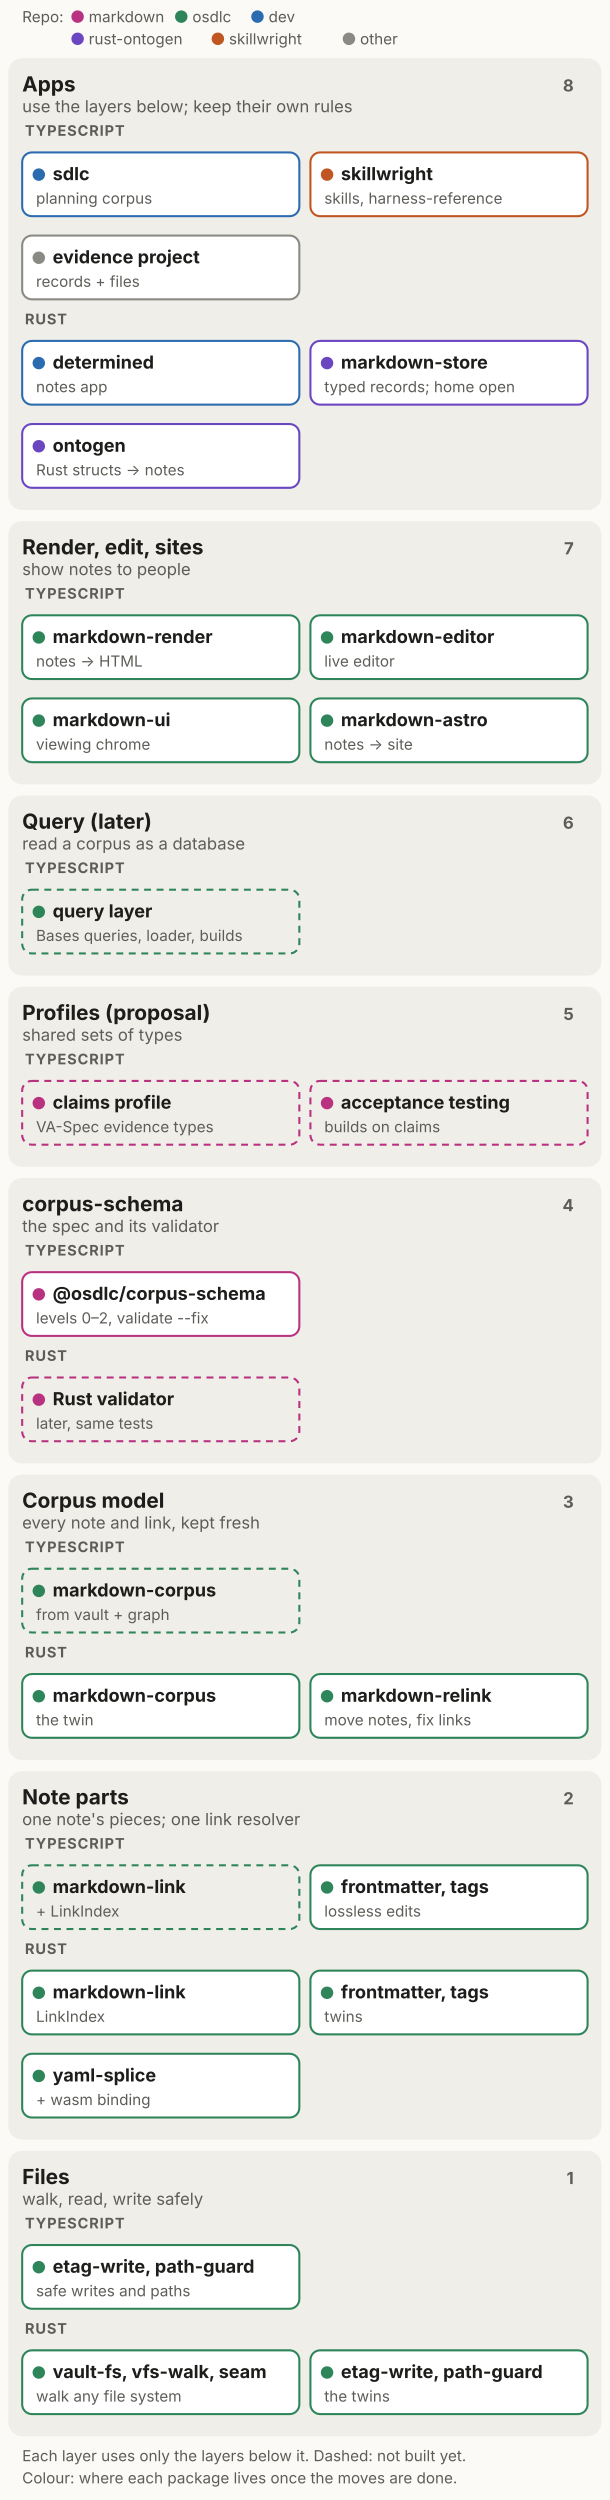
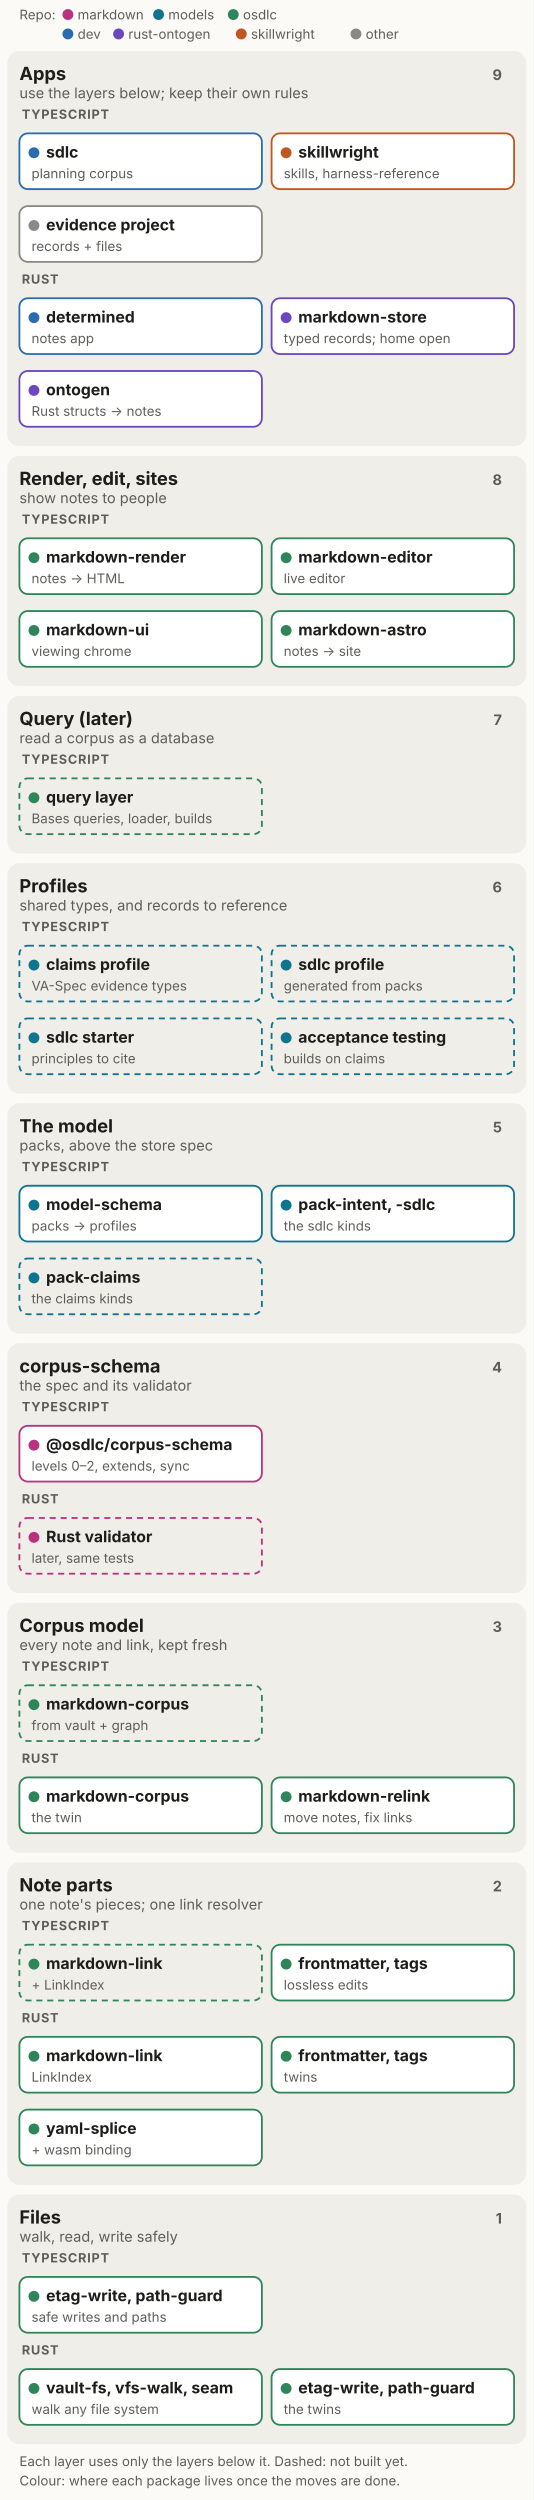
- <svg xmlns="http://www.w3.org/2000/svg" viewBox="0 0 440 1804" width="880" font-family="system-ui, -apple-system, Segoe UI, sans-serif" role="img" aria-label="The layers of the markdown ecosystem, top to bottom">
+ <svg xmlns="http://www.w3.org/2000/svg" viewBox="0 0 440 2062" width="880" font-family="system-ui, -apple-system, Segoe UI, sans-serif" role="img" aria-label="The layers of the markdown ecosystem, top to bottom">
  <style>
.bg{fill:#fbfaf7} .band{fill:#f0eee8}
.rl{font-size:15px;font-weight:650;fill:#1d1d1b} .rs{font-size:12px;fill:#5d5d58}
.lang{font-size:10.5px;font-weight:700;letter-spacing:.06em;fill:#5d5d58}
.chip rect{fill:#ffffff;stroke-width:1.5} .chip.later rect{fill:none;stroke-dasharray:5 4}
.cn{font-size:13px;font-weight:650;fill:#1d1d1b} .cs{font-size:11px;fill:#5d5d58}
.r-osdlc rect{stroke:#2f855a} .r-osdlc .dot{fill:#2f855a}
.r-md rect{stroke:#b83280} .r-md .dot{fill:#b83280}
+ .r-mod rect{stroke:#0e7490} .r-mod .dot{fill:#0e7490}
.r-dev rect{stroke:#2b6cb0} .r-dev .dot{fill:#2b6cb0}
.r-ont rect{stroke:#6b46c1} .r-ont .dot{fill:#6b46c1}
.r-sw rect{stroke:#c05621} .r-sw .dot{fill:#c05621}
.fb rect{fill:#fde8e8;stroke:#c53030} .fb text{font-size:10.5px;font-weight:700;fill:#c53030}
.dup{stroke:#c53030;stroke-width:1.6;stroke-dasharray:4 3}
.edge{fill:none;stroke:#5d5d58;stroke-width:1.4} .ahp{fill:#5d5d58}
.lvl rect{fill:#ffffff;stroke:#d8d5cc} .prof rect{fill:#fde7c8;stroke:#b8741a}
- .tie{stroke:#b8741a;stroke-width:1.6;fill:none}
+ .refc rect{fill:#ffffff;stroke:#b8741a;stroke-width:1.5}
+ .tie{stroke:#b8741a;stroke-width:1.6;fill:none} .tie.ref{stroke-dasharray:4 3}
@media (prefers-color-scheme: dark) {
.bg{fill:#16161a} .band{fill:#222227}
.rl{font-size:15px;font-weight:650;fill:#ececea} .rs{font-size:12px;fill:#a3a39d}
.lang{font-size:10.5px;font-weight:700;letter-spacing:.06em;fill:#a3a39d}
.chip rect{fill:#2b2b31;stroke-width:1.5} .chip.later rect{fill:none;stroke-dasharray:5 4}
.cn{font-size:13px;font-weight:650;fill:#ececea} .cs{font-size:11px;fill:#a3a39d}
.r-osdlc rect{stroke:#68d391} .r-osdlc .dot{fill:#68d391}
.r-md rect{stroke:#f687b3} .r-md .dot{fill:#f687b3}
+ .r-mod rect{stroke:#22d3ee} .r-mod .dot{fill:#22d3ee}
.r-dev rect{stroke:#63b3ed} .r-dev .dot{fill:#63b3ed}
.r-ont rect{stroke:#b794f4} .r-ont .dot{fill:#b794f4}
.r-sw rect{stroke:#f6ad55} .r-sw .dot{fill:#f6ad55}
.fb rect{fill:#3b1d1d;stroke:#fc8181} .fb text{font-size:10.5px;font-weight:700;fill:#fc8181}
.dup{stroke:#fc8181;stroke-width:1.6;stroke-dasharray:4 3}
.edge{fill:none;stroke:#a3a39d;stroke-width:1.4} .ahp{fill:#a3a39d}
.lvl rect{fill:#2b2b31;stroke:#3a3a40} .prof rect{fill:#3d2f1c;stroke:#f6ad55}
- .tie{stroke:#f6ad55;stroke-width:1.6;fill:none}
+ .refc rect{fill:#2b2b31;stroke:#f6ad55;stroke-width:1.5}
+ .tie{stroke:#f6ad55;stroke-width:1.6;fill:none} .tie.ref{stroke-dasharray:4 3}
}</style>
-   <rect class="bg" width="440" height="1804" />
+   <rect class="bg" width="440" height="2062" />
  <style>
.r-ext rect{stroke:#8a8a84} .r-ext .dot{fill:#8a8a84}
.lnum{font-size:12px;font-weight:700;fill:#5d5d58}
.lvl.opt rect{stroke-dasharray:5 4}
.code rect{fill:#ffffff;stroke:#d8d5cc} .code text{font-family:ui-monospace,SFMono-Regular,Menlo,monospace;font-size:12px;fill:#1d1d1b}
@media (prefers-color-scheme: dark) {
.r-ext rect{stroke:#a0a09a} .r-ext .dot{fill:#a0a09a}
.lnum{font-size:12px;font-weight:700;fill:#a3a39d}
.lvl.opt rect{stroke-dasharray:5 4}
.code rect{fill:#2b2b31;stroke:#3a3a40} .code text{font-family:ui-monospace,SFMono-Regular,Menlo,monospace;font-size:12px;fill:#ececea}
}</style>
  <text class="cs" x="16" y="16">Repo:</text>
  <g class="chip r-md">
    <circle cx="56" cy="12" r="4.5" class="dot" />
  </g>
  <text class="cs" x="64" y="16">markdown</text>
-   <g class="chip r-osdlc">
+   <g class="chip r-mod">
    <circle cx="130.8" cy="12" r="4.5" class="dot" />
  </g>
-   <text class="cs" x="138.8" y="16">osdlc</text>
+   <text class="cs" x="138.8" y="16">models</text>
+   <g class="chip r-osdlc">
+     <circle cx="192.4" cy="12" r="4.5" class="dot" />
+   </g>
+   <text class="cs" x="200.4" y="16">osdlc</text>
+   <text class="cs" x="16" y="32" />
  <g class="chip r-dev">
-     <circle cx="185.8" cy="12" r="4.5" class="dot" />
-   </g>
-   <text class="cs" x="193.8" y="16">dev</text>
-   <text class="cs" x="16" y="32" />
+     <circle cx="56" cy="28" r="4.5" class="dot" />
+   </g>
+   <text class="cs" x="64" y="32">dev</text>
  <g class="chip r-ont">
-     <circle cx="56" cy="28" r="4.5" class="dot" />
-   </g>
-   <text class="cs" x="64" y="32">rust-ontogen</text>
+     <circle cx="97.8" cy="28" r="4.5" class="dot" />
+   </g>
+   <text class="cs" x="105.8" y="32">rust-ontogen</text>
  <g class="chip r-sw">
-     <circle cx="157.2" cy="28" r="4.5" class="dot" />
-   </g>
-   <text class="cs" x="165.2" y="32">skillwright</text>
+     <circle cx="199.0" cy="28" r="4.5" class="dot" />
+   </g>
+   <text class="cs" x="207.0" y="32">skillwright</text>
  <g class="chip r-ext">
-     <circle cx="251.8" cy="28" r="4.5" class="dot" />
-   </g>
-   <text class="cs" x="259.8" y="32">other</text>
+     <circle cx="293.6" cy="28" r="4.5" class="dot" />
+   </g>
+   <text class="cs" x="301.6" y="32">other</text>
  <rect class="band" x="6" y="42" width="428" height="326" rx="10" />
-   <text class="lnum" x="414" y="66" text-anchor="end">8</text>
+   <text class="lnum" x="414" y="66" text-anchor="end">9</text>
  <text class="rl" x="16" y="66">Apps</text>
  <text class="rs" x="16" y="81">use the layers below; keep their own rules</text>
  <text class="lang" x="18" y="98">TYPESCRIPT</text>
  <g class="chip r-dev">
    <rect x="16" y="110" width="200" height="46" rx="7" />
    <circle cx="28" cy="126" r="4.5" class="dot" />
    <text x="38" y="130" class="cn">sdlc</text>
    <text x="26" y="147" class="cs">planning corpus</text>
  </g>
  <g class="chip r-sw">
    <rect x="224" y="110" width="200" height="46" rx="7" />
    <circle cx="236" cy="126" r="4.5" class="dot" />
    <text x="246" y="130" class="cn">skillwright</text>
    <text x="234" y="147" class="cs">skills, harness-reference</text>
  </g>
  <g class="chip r-ext">
    <rect x="16" y="170" width="200" height="46" rx="7" />
    <circle cx="28" cy="186" r="4.5" class="dot" />
    <text x="38" y="190" class="cn">evidence project</text>
    <text x="26" y="207" class="cs">records + files</text>
  </g>
  <text class="lang" x="18" y="234">RUST</text>
  <g class="chip r-dev">
    <rect x="16" y="246" width="200" height="46" rx="7" />
    <circle cx="28" cy="262" r="4.5" class="dot" />
    <text x="38" y="266" class="cn">determined</text>
    <text x="26" y="283" class="cs">notes app</text>
  </g>
  <g class="chip r-ont">
    <rect x="224" y="246" width="200" height="46" rx="7" />
    <circle cx="236" cy="262" r="4.5" class="dot" />
    <text x="246" y="266" class="cn">markdown-store</text>
    <text x="234" y="283" class="cs">typed records; home open</text>
  </g>
  <g class="chip r-ont">
    <rect x="16" y="306" width="200" height="46" rx="7" />
    <circle cx="28" cy="322" r="4.5" class="dot" />
    <text x="38" y="326" class="cn">ontogen</text>
    <text x="26" y="343" class="cs">Rust structs → notes</text>
  </g>
  <rect class="band" x="6" y="376" width="428" height="190" rx="10" />
-   <text class="lnum" x="414" y="400" text-anchor="end">7</text>
+   <text class="lnum" x="414" y="400" text-anchor="end">8</text>
  <text class="rl" x="16" y="400">Render, edit, sites</text>
  <text class="rs" x="16" y="415">show notes to people</text>
  <text class="lang" x="18" y="432">TYPESCRIPT</text>
  <g class="chip r-osdlc">
    <rect x="16" y="444" width="200" height="46" rx="7" />
    <circle cx="28" cy="460" r="4.5" class="dot" />
    <text x="38" y="464" class="cn">markdown-render</text>
    <text x="26" y="481" class="cs">notes → HTML</text>
  </g>
  <g class="chip r-osdlc">
    <rect x="224" y="444" width="200" height="46" rx="7" />
    <circle cx="236" cy="460" r="4.5" class="dot" />
    <text x="246" y="464" class="cn">markdown-editor</text>
    <text x="234" y="481" class="cs">live editor</text>
  </g>
  <g class="chip r-osdlc">
    <rect x="16" y="504" width="200" height="46" rx="7" />
    <circle cx="28" cy="520" r="4.5" class="dot" />
    <text x="38" y="524" class="cn">markdown-ui</text>
    <text x="26" y="541" class="cs">viewing chrome</text>
  </g>
  <g class="chip r-osdlc">
    <rect x="224" y="504" width="200" height="46" rx="7" />
    <circle cx="236" cy="520" r="4.5" class="dot" />
    <text x="246" y="524" class="cn">markdown-astro</text>
    <text x="234" y="541" class="cs">notes → site</text>
  </g>
  <rect class="band" x="6" y="574" width="428" height="130" rx="10" />
-   <text class="lnum" x="414" y="598" text-anchor="end">6</text>
+   <text class="lnum" x="414" y="598" text-anchor="end">7</text>
  <text class="rl" x="16" y="598">Query (later)</text>
  <text class="rs" x="16" y="613">read a corpus as a database</text>
  <text class="lang" x="18" y="630">TYPESCRIPT</text>
  <g class="chip r-osdlc later">
    <rect x="16" y="642" width="200" height="46" rx="7" />
    <circle cx="28" cy="658" r="4.5" class="dot" />
    <text x="38" y="662" class="cn">query layer</text>
    <text x="26" y="679" class="cs">Bases queries, loader, builds</text>
  </g>
-   <rect class="band" x="6" y="712" width="428" height="130" rx="10" />
-   <text class="lnum" x="414" y="736" text-anchor="end">5</text>
-   <text class="rl" x="16" y="736">Profiles (proposal)</text>
-   <text class="rs" x="16" y="751">shared sets of types</text>
+   <rect class="band" x="6" y="712" width="428" height="190" rx="10" />
+   <text class="lnum" x="414" y="736" text-anchor="end">6</text>
+   <text class="rl" x="16" y="736">Profiles</text>
+   <text class="rs" x="16" y="751">shared types, and records to reference</text>
  <text class="lang" x="18" y="768">TYPESCRIPT</text>
-   <g class="chip r-md later">
+   <g class="chip r-mod later">
    <rect x="16" y="780" width="200" height="46" rx="7" />
    <circle cx="28" cy="796" r="4.5" class="dot" />
    <text x="38" y="800" class="cn">claims profile</text>
    <text x="26" y="817" class="cs">VA-Spec evidence types</text>
  </g>
-   <g class="chip r-md later">
+   <g class="chip r-mod later">
    <rect x="224" y="780" width="200" height="46" rx="7" />
    <circle cx="236" cy="796" r="4.5" class="dot" />
-     <text x="246" y="800" class="cn">acceptance testing</text>
-     <text x="234" y="817" class="cs">builds on claims</text>
-   </g>
-   <rect class="band" x="6" y="850" width="428" height="206" rx="10" />
-   <text class="lnum" x="414" y="874" text-anchor="end">4</text>
-   <text class="rl" x="16" y="874">corpus-schema</text>
-   <text class="rs" x="16" y="889">the spec and its validator</text>
-   <text class="lang" x="18" y="906">TYPESCRIPT</text>
+     <text x="246" y="800" class="cn">sdlc profile</text>
+     <text x="234" y="817" class="cs">generated from packs</text>
+   </g>
+   <g class="chip r-mod later">
+     <rect x="16" y="840" width="200" height="46" rx="7" />
+     <circle cx="28" cy="856" r="4.5" class="dot" />
+     <text x="38" y="860" class="cn">sdlc starter</text>
+     <text x="26" y="877" class="cs">principles to cite</text>
+   </g>
+   <g class="chip r-mod later">
+     <rect x="224" y="840" width="200" height="46" rx="7" />
+     <circle cx="236" cy="856" r="4.5" class="dot" />
+     <text x="246" y="860" class="cn">acceptance testing</text>
+     <text x="234" y="877" class="cs">builds on claims</text>
+   </g>
+   <rect class="band" x="6" y="910" width="428" height="190" rx="10" />
+   <text class="lnum" x="414" y="934" text-anchor="end">5</text>
+   <text class="rl" x="16" y="934">The model</text>
+   <text class="rs" x="16" y="949">packs, above the store spec</text>
+   <text class="lang" x="18" y="966">TYPESCRIPT</text>
+   <g class="chip r-mod">
+     <rect x="16" y="978" width="200" height="46" rx="7" />
+     <circle cx="28" cy="994" r="4.5" class="dot" />
+     <text x="38" y="998" class="cn">model-schema</text>
+     <text x="26" y="1015" class="cs">packs → profiles</text>
+   </g>
+   <g class="chip r-mod">
+     <rect x="224" y="978" width="200" height="46" rx="7" />
+     <circle cx="236" cy="994" r="4.5" class="dot" />
+     <text x="246" y="998" class="cn">pack-intent, -sdlc</text>
+     <text x="234" y="1015" class="cs">the sdlc kinds</text>
+   </g>
+   <g class="chip r-mod later">
+     <rect x="16" y="1038" width="200" height="46" rx="7" />
+     <circle cx="28" cy="1054" r="4.5" class="dot" />
+     <text x="38" y="1058" class="cn">pack-claims</text>
+     <text x="26" y="1075" class="cs">the claims kinds</text>
+   </g>
+   <rect class="band" x="6" y="1108" width="428" height="206" rx="10" />
+   <text class="lnum" x="414" y="1132" text-anchor="end">4</text>
+   <text class="rl" x="16" y="1132">corpus-schema</text>
+   <text class="rs" x="16" y="1147">the spec and its validator</text>
+   <text class="lang" x="18" y="1164">TYPESCRIPT</text>
  <g class="chip r-md">
-     <rect x="16" y="918" width="200" height="46" rx="7" />
-     <circle cx="28" cy="934" r="4.5" class="dot" />
-     <text x="38" y="938" class="cn">@osdlc/corpus-schema</text>
-     <text x="26" y="955" class="cs">levels 0–2, validate --fix</text>
-   </g>
-   <text class="lang" x="18" y="982">RUST</text>
+     <rect x="16" y="1176" width="200" height="46" rx="7" />
+     <circle cx="28" cy="1192" r="4.5" class="dot" />
+     <text x="38" y="1196" class="cn">@osdlc/corpus-schema</text>
+     <text x="26" y="1213" class="cs">levels 0–2, extends, sync</text>
+   </g>
+   <text class="lang" x="18" y="1240">RUST</text>
  <g class="chip r-md later">
-     <rect x="16" y="994" width="200" height="46" rx="7" />
-     <circle cx="28" cy="1010" r="4.5" class="dot" />
-     <text x="38" y="1014" class="cn">Rust validator</text>
-     <text x="26" y="1031" class="cs">later, same tests</text>
-   </g>
-   <rect class="band" x="6" y="1064" width="428" height="206" rx="10" />
-   <text class="lnum" x="414" y="1088" text-anchor="end">3</text>
-   <text class="rl" x="16" y="1088">Corpus model</text>
-   <text class="rs" x="16" y="1103">every note and link, kept fresh</text>
-   <text class="lang" x="18" y="1120">TYPESCRIPT</text>
+     <rect x="16" y="1252" width="200" height="46" rx="7" />
+     <circle cx="28" cy="1268" r="4.5" class="dot" />
+     <text x="38" y="1272" class="cn">Rust validator</text>
+     <text x="26" y="1289" class="cs">later, same tests</text>
+   </g>
+   <rect class="band" x="6" y="1322" width="428" height="206" rx="10" />
+   <text class="lnum" x="414" y="1346" text-anchor="end">3</text>
+   <text class="rl" x="16" y="1346">Corpus model</text>
+   <text class="rs" x="16" y="1361">every note and link, kept fresh</text>
+   <text class="lang" x="18" y="1378">TYPESCRIPT</text>
  <g class="chip r-osdlc later">
-     <rect x="16" y="1132" width="200" height="46" rx="7" />
-     <circle cx="28" cy="1148" r="4.5" class="dot" />
-     <text x="38" y="1152" class="cn">markdown-corpus</text>
-     <text x="26" y="1169" class="cs">from vault + graph</text>
-   </g>
-   <text class="lang" x="18" y="1196">RUST</text>
-   <g class="chip r-osdlc">
-     <rect x="16" y="1208" width="200" height="46" rx="7" />
-     <circle cx="28" cy="1224" r="4.5" class="dot" />
-     <text x="38" y="1228" class="cn">markdown-corpus</text>
-     <text x="26" y="1245" class="cs">the twin</text>
-   </g>
-   <g class="chip r-osdlc">
-     <rect x="224" y="1208" width="200" height="46" rx="7" />
-     <circle cx="236" cy="1224" r="4.5" class="dot" />
-     <text x="246" y="1228" class="cn">markdown-relink</text>
-     <text x="234" y="1245" class="cs">move notes, fix links</text>
-   </g>
-   <rect class="band" x="6" y="1278" width="428" height="266" rx="10" />
-   <text class="lnum" x="414" y="1302" text-anchor="end">2</text>
-   <text class="rl" x="16" y="1302">Note parts</text>
-   <text class="rs" x="16" y="1317">one note's pieces; one link resolver</text>
-   <text class="lang" x="18" y="1334">TYPESCRIPT</text>
+     <rect x="16" y="1390" width="200" height="46" rx="7" />
+     <circle cx="28" cy="1406" r="4.5" class="dot" />
+     <text x="38" y="1410" class="cn">markdown-corpus</text>
+     <text x="26" y="1427" class="cs">from vault + graph</text>
+   </g>
+   <text class="lang" x="18" y="1454">RUST</text>
+   <g class="chip r-osdlc">
+     <rect x="16" y="1466" width="200" height="46" rx="7" />
+     <circle cx="28" cy="1482" r="4.5" class="dot" />
+     <text x="38" y="1486" class="cn">markdown-corpus</text>
+     <text x="26" y="1503" class="cs">the twin</text>
+   </g>
+   <g class="chip r-osdlc">
+     <rect x="224" y="1466" width="200" height="46" rx="7" />
+     <circle cx="236" cy="1482" r="4.5" class="dot" />
+     <text x="246" y="1486" class="cn">markdown-relink</text>
+     <text x="234" y="1503" class="cs">move notes, fix links</text>
+   </g>
+   <rect class="band" x="6" y="1536" width="428" height="266" rx="10" />
+   <text class="lnum" x="414" y="1560" text-anchor="end">2</text>
+   <text class="rl" x="16" y="1560">Note parts</text>
+   <text class="rs" x="16" y="1575">one note's pieces; one link resolver</text>
+   <text class="lang" x="18" y="1592">TYPESCRIPT</text>
  <g class="chip r-osdlc later">
-     <rect x="16" y="1346" width="200" height="46" rx="7" />
-     <circle cx="28" cy="1362" r="4.5" class="dot" />
-     <text x="38" y="1366" class="cn">markdown-link</text>
-     <text x="26" y="1383" class="cs">+ LinkIndex</text>
-   </g>
-   <g class="chip r-osdlc">
-     <rect x="224" y="1346" width="200" height="46" rx="7" />
-     <circle cx="236" cy="1362" r="4.5" class="dot" />
-     <text x="246" y="1366" class="cn">frontmatter, tags</text>
-     <text x="234" y="1383" class="cs">lossless edits</text>
-   </g>
-   <text class="lang" x="18" y="1410">RUST</text>
-   <g class="chip r-osdlc">
-     <rect x="16" y="1422" width="200" height="46" rx="7" />
-     <circle cx="28" cy="1438" r="4.5" class="dot" />
-     <text x="38" y="1442" class="cn">markdown-link</text>
-     <text x="26" y="1459" class="cs">LinkIndex</text>
-   </g>
-   <g class="chip r-osdlc">
-     <rect x="224" y="1422" width="200" height="46" rx="7" />
-     <circle cx="236" cy="1438" r="4.5" class="dot" />
-     <text x="246" y="1442" class="cn">frontmatter, tags</text>
-     <text x="234" y="1459" class="cs">twins</text>
-   </g>
-   <g class="chip r-osdlc">
-     <rect x="16" y="1482" width="200" height="46" rx="7" />
-     <circle cx="28" cy="1498" r="4.5" class="dot" />
-     <text x="38" y="1502" class="cn">yaml-splice</text>
-     <text x="26" y="1519" class="cs">+ wasm binding</text>
-   </g>
-   <rect class="band" x="6" y="1552" width="428" height="206" rx="10" />
-   <text class="lnum" x="414" y="1576" text-anchor="end">1</text>
-   <text class="rl" x="16" y="1576">Files</text>
-   <text class="rs" x="16" y="1591">walk, read, write safely</text>
-   <text class="lang" x="18" y="1608">TYPESCRIPT</text>
-   <g class="chip r-osdlc">
-     <rect x="16" y="1620" width="200" height="46" rx="7" />
-     <circle cx="28" cy="1636" r="4.5" class="dot" />
-     <text x="38" y="1640" class="cn">etag-write, path-guard</text>
-     <text x="26" y="1657" class="cs">safe writes and paths</text>
-   </g>
-   <text class="lang" x="18" y="1684">RUST</text>
-   <g class="chip r-osdlc">
-     <rect x="16" y="1696" width="200" height="46" rx="7" />
-     <circle cx="28" cy="1712" r="4.5" class="dot" />
-     <text x="38" y="1716" class="cn">vault-fs, vfs-walk, seam</text>
-     <text x="26" y="1733" class="cs">walk any file system</text>
-   </g>
-   <g class="chip r-osdlc">
-     <rect x="224" y="1696" width="200" height="46" rx="7" />
-     <circle cx="236" cy="1712" r="4.5" class="dot" />
-     <text x="246" y="1716" class="cn">etag-write, path-guard</text>
-     <text x="234" y="1733" class="cs">the twins</text>
-   </g>
-   <text class="cs" x="16" y="1776">Each layer uses only the layers below it. Dashed: not built yet.</text>
-   <text class="cs" x="16" y="1792">Colour: where each package lives once the moves are done.</text>
+     <rect x="16" y="1604" width="200" height="46" rx="7" />
+     <circle cx="28" cy="1620" r="4.5" class="dot" />
+     <text x="38" y="1624" class="cn">markdown-link</text>
+     <text x="26" y="1641" class="cs">+ LinkIndex</text>
+   </g>
+   <g class="chip r-osdlc">
+     <rect x="224" y="1604" width="200" height="46" rx="7" />
+     <circle cx="236" cy="1620" r="4.5" class="dot" />
+     <text x="246" y="1624" class="cn">frontmatter, tags</text>
+     <text x="234" y="1641" class="cs">lossless edits</text>
+   </g>
+   <text class="lang" x="18" y="1668">RUST</text>
+   <g class="chip r-osdlc">
+     <rect x="16" y="1680" width="200" height="46" rx="7" />
+     <circle cx="28" cy="1696" r="4.5" class="dot" />
+     <text x="38" y="1700" class="cn">markdown-link</text>
+     <text x="26" y="1717" class="cs">LinkIndex</text>
+   </g>
+   <g class="chip r-osdlc">
+     <rect x="224" y="1680" width="200" height="46" rx="7" />
+     <circle cx="236" cy="1696" r="4.5" class="dot" />
+     <text x="246" y="1700" class="cn">frontmatter, tags</text>
+     <text x="234" y="1717" class="cs">twins</text>
+   </g>
+   <g class="chip r-osdlc">
+     <rect x="16" y="1740" width="200" height="46" rx="7" />
+     <circle cx="28" cy="1756" r="4.5" class="dot" />
+     <text x="38" y="1760" class="cn">yaml-splice</text>
+     <text x="26" y="1777" class="cs">+ wasm binding</text>
+   </g>
+   <rect class="band" x="6" y="1810" width="428" height="206" rx="10" />
+   <text class="lnum" x="414" y="1834" text-anchor="end">1</text>
+   <text class="rl" x="16" y="1834">Files</text>
+   <text class="rs" x="16" y="1849">walk, read, write safely</text>
+   <text class="lang" x="18" y="1866">TYPESCRIPT</text>
+   <g class="chip r-osdlc">
+     <rect x="16" y="1878" width="200" height="46" rx="7" />
+     <circle cx="28" cy="1894" r="4.5" class="dot" />
+     <text x="38" y="1898" class="cn">etag-write, path-guard</text>
+     <text x="26" y="1915" class="cs">safe writes and paths</text>
+   </g>
+   <text class="lang" x="18" y="1942">RUST</text>
+   <g class="chip r-osdlc">
+     <rect x="16" y="1954" width="200" height="46" rx="7" />
+     <circle cx="28" cy="1970" r="4.5" class="dot" />
+     <text x="38" y="1974" class="cn">vault-fs, vfs-walk, seam</text>
+     <text x="26" y="1991" class="cs">walk any file system</text>
+   </g>
+   <g class="chip r-osdlc">
+     <rect x="224" y="1954" width="200" height="46" rx="7" />
+     <circle cx="236" cy="1970" r="4.5" class="dot" />
+     <text x="246" y="1974" class="cn">etag-write, path-guard</text>
+     <text x="234" y="1991" class="cs">the twins</text>
+   </g>
+   <text class="cs" x="16" y="2034">Each layer uses only the layers below it. Dashed: not built yet.</text>
+   <text class="cs" x="16" y="2050">Colour: where each package lives once the moves are done.</text>
</svg>
